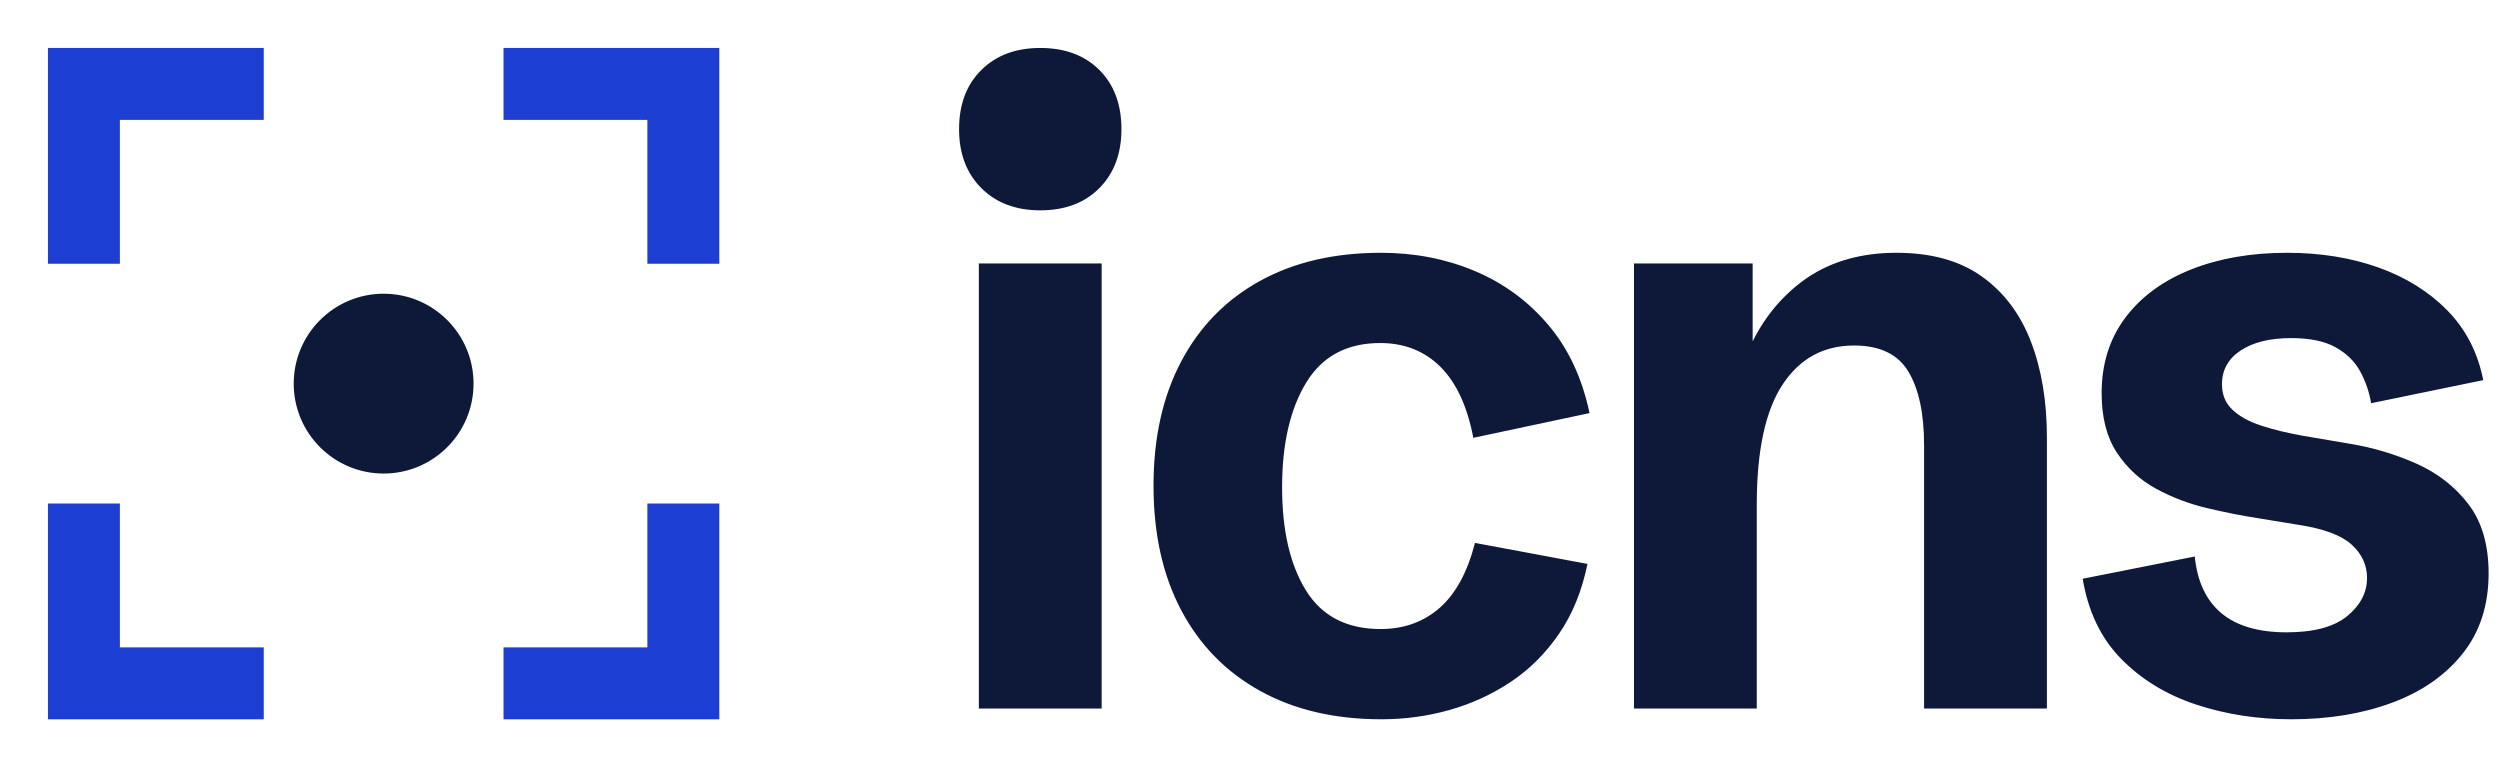
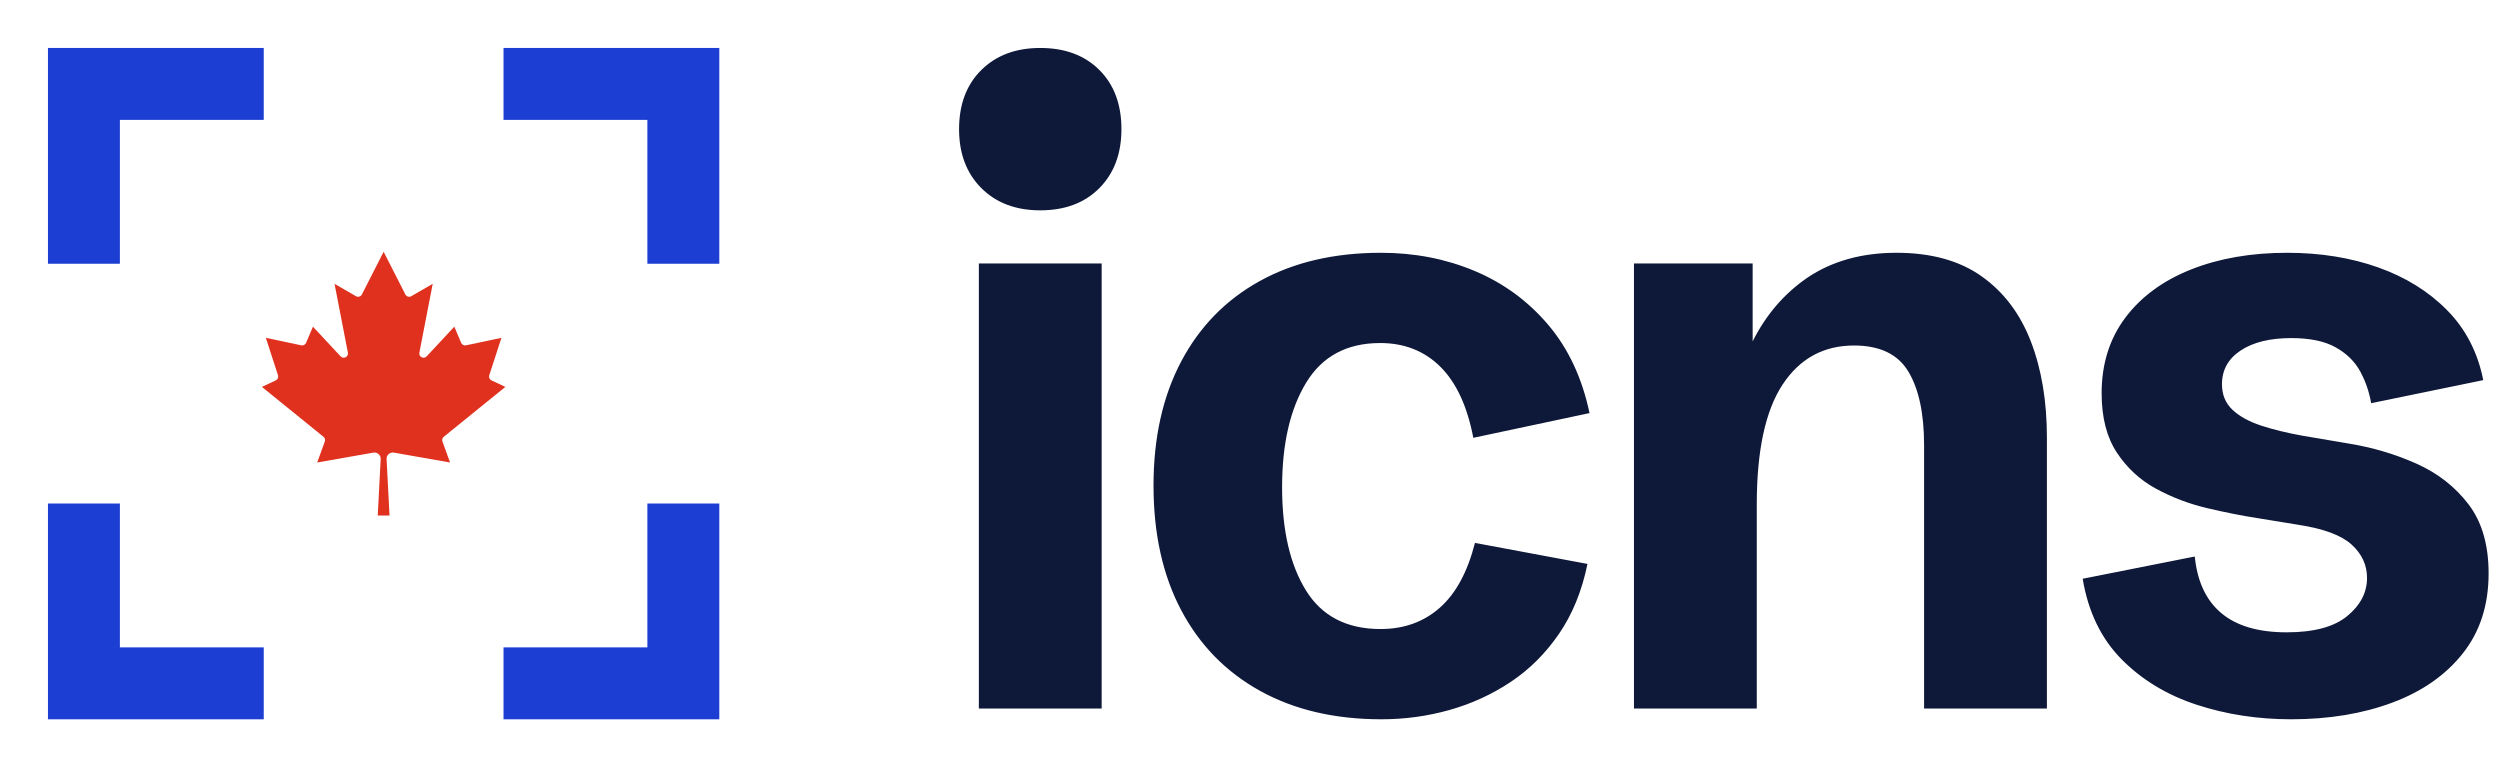
<svg xmlns="http://www.w3.org/2000/svg" viewBox="0 0 391 120" width="391" height="120" role="img" aria-label="icns">
  <g transform="scale(1.875)">
    <path d="M7 22V7h15M42 7h15v15M57 42v15H42M22 57H7V42" fill="none" stroke="#1c3ed3" stroke-width="6" />
-     <circle cx="32" cy="32" r="7.5" fill="#0e1838" />
+     <path transform="translate(32 31.918) scale(0.005459)" d="m-90 2030 45-863a95 95 0 0 0-111-98l-859 151 116-320a65 65 0 0 0-20-73l-941-762 212-99a65 65 0 0 0 34-79l-186-572 542 115a65 65 0 0 0 73-38l105-247 423 454a65 65 0 0 0 111-57l-204-1052 327 189a65 65 0 0 0 91-27l332-652 332 652a65 65 0 0 0 91 27l327-189-204 1052a65 65 0 0 0 111 57l423-454 105 247a65 65 0 0 0 73 38l542-115-186 572a65 65 0 0 0 34 79l212 99-941 762a65 65 0 0 0-20 73l116 320-859-151a95 95 0 0 0-111 98l45 863z" fill="#e0301e" />
  </g>
  <path transform="translate(143.94,110.82)" d="M9.152 0.0V-69.609H28.359V0.0ZM18.756 -77.924Q13.02 -77.924 9.539 -81.404Q6.059 -84.885 6.059 -90.621Q6.059 -96.422 9.539 -99.87Q13.02 -103.318 18.756 -103.318Q24.557 -103.318 28.005 -99.87Q31.453 -96.422 31.453 -90.621Q31.453 -84.885 28.005 -81.404Q24.557 -77.924 18.756 -77.924ZM72.113 1.676Q61.156 1.676 53.131 -2.771Q45.107 -7.219 40.789 -15.404Q36.47 -23.59 36.47 -34.869Q36.47 -46.084 40.789 -54.27Q45.107 -62.455 53.099 -66.87Q61.091 -71.285 72.048 -71.285Q79.912 -71.285 86.679 -68.449Q93.447 -65.613 98.184 -60.038Q102.921 -54.463 104.662 -46.213L86.486 -42.346Q85.068 -49.758 81.33 -53.464Q77.591 -57.17 71.919 -57.17Q64.121 -57.17 60.35 -50.982Q56.58 -44.795 56.58 -34.611Q56.58 -24.492 60.318 -18.466Q64.056 -12.439 71.984 -12.439Q77.462 -12.439 81.233 -15.759Q85.003 -19.078 86.744 -25.91L104.339 -22.623Q103.05 -16.307 99.892 -11.698Q96.734 -7.09 92.319 -4.157Q87.904 -1.225 82.748 0.226Q77.591 1.676 72.113 1.676ZM111.612 0.0V-69.609H130.175V-57.428Q133.268 -63.615 138.683 -67.354Q144.483 -71.285 152.669 -71.285Q160.79 -71.285 165.978 -67.611Q171.167 -63.938 173.681 -57.428Q176.194 -50.918 176.194 -42.41V0.0H156.987V-41.186Q156.987 -48.598 154.538 -52.69Q152.089 -56.783 146.03 -56.783Q138.876 -56.783 134.848 -50.66Q130.819 -44.537 130.819 -31.904V0.0ZM214.405 1.676Q206.541 1.676 199.58 -0.612Q192.619 -2.9 187.85 -7.734Q183.08 -12.568 181.791 -20.303L199.323 -23.783Q199.903 -17.918 203.48 -14.921Q207.057 -11.924 213.696 -11.924Q220.076 -11.924 223.17 -14.47Q226.264 -17.016 226.264 -20.432Q226.264 -23.461 223.847 -25.652Q221.43 -27.844 215.5 -28.746L209.184 -29.777Q205.446 -30.357 201.224 -31.356Q197.002 -32.355 193.264 -34.386Q189.526 -36.416 187.141 -40.025Q184.756 -43.635 184.756 -49.307Q184.756 -56.203 188.462 -61.134Q192.168 -66.064 198.743 -68.675Q205.317 -71.285 213.76 -71.285Q221.559 -71.285 228.004 -68.997Q234.45 -66.709 238.8 -62.294Q243.151 -57.879 244.44 -51.369L226.909 -47.76Q226.457 -50.402 225.201 -52.723Q223.944 -55.043 221.366 -56.493Q218.787 -57.943 214.405 -57.943Q209.442 -57.943 206.509 -56.01Q203.576 -54.076 203.576 -50.725Q203.576 -48.275 205.22 -46.729Q206.864 -45.182 209.732 -44.247Q212.6 -43.312 216.209 -42.668L223.428 -41.443Q228.971 -40.541 233.966 -38.317Q238.961 -36.094 242.119 -31.969Q245.278 -27.844 245.278 -21.141Q245.278 -13.729 241.249 -8.637Q237.221 -3.545 230.228 -0.935Q223.235 1.676 214.405 1.676Z" fill="#0e1838" />
</svg>
